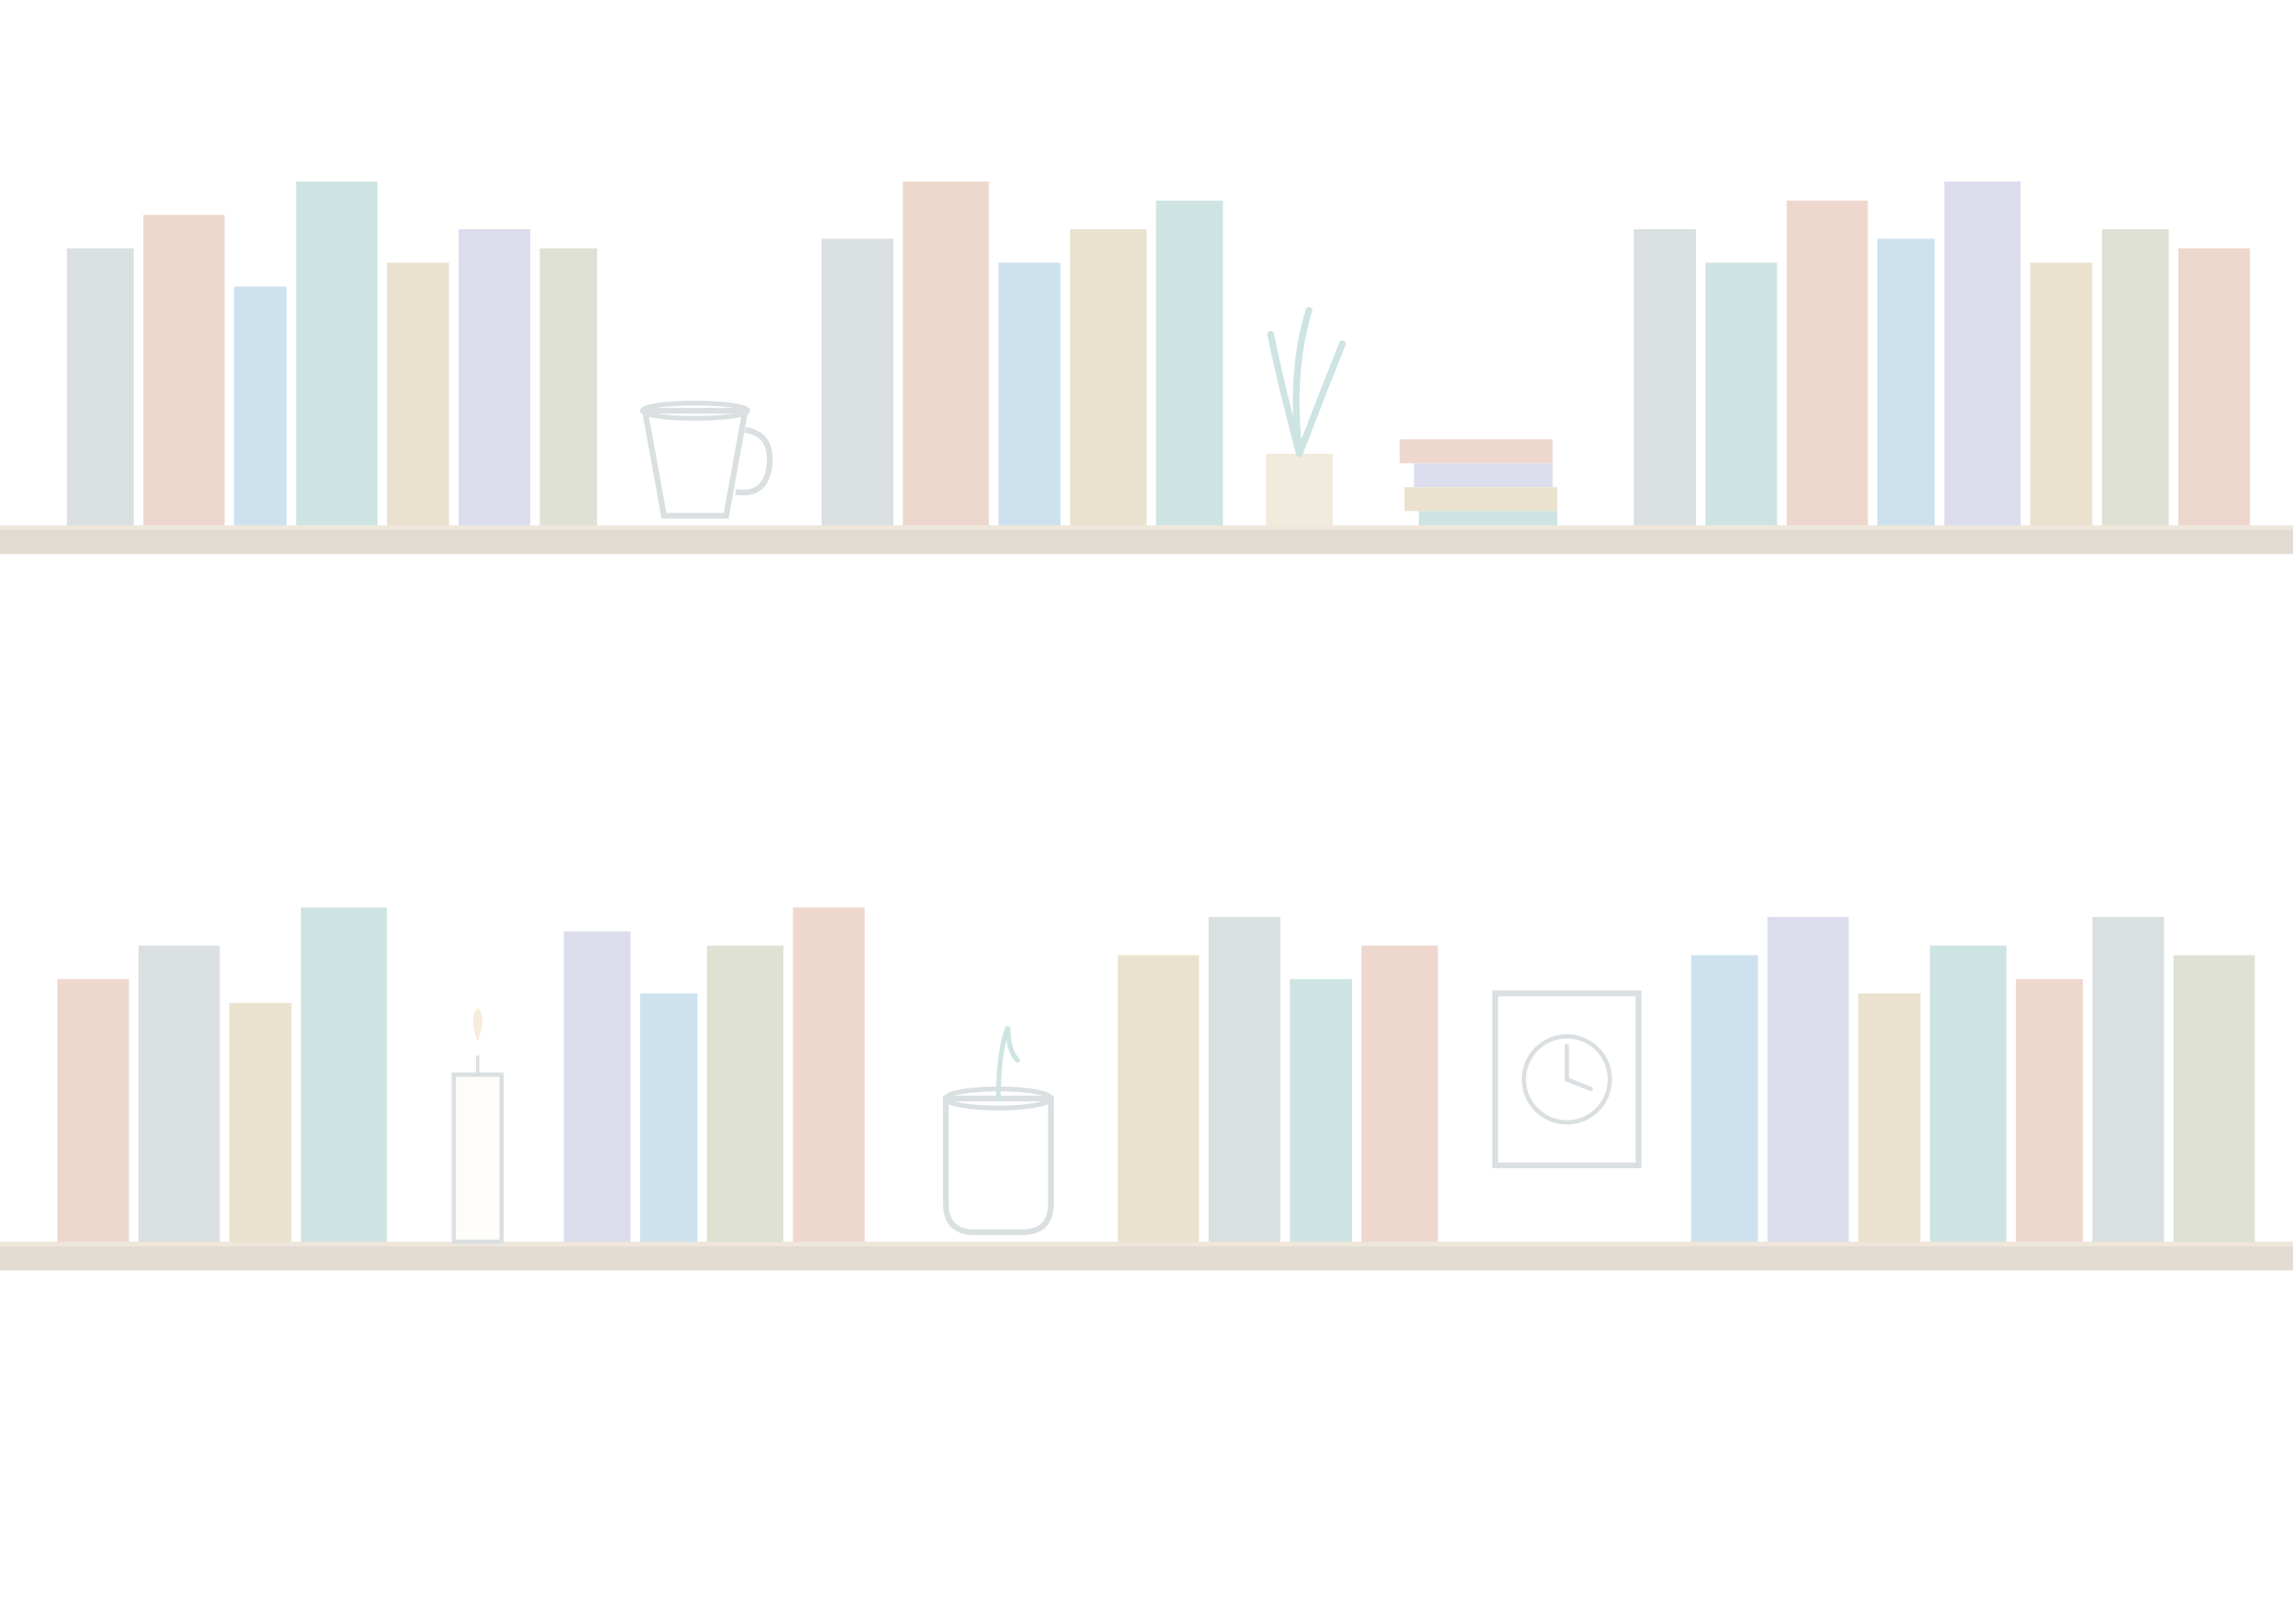
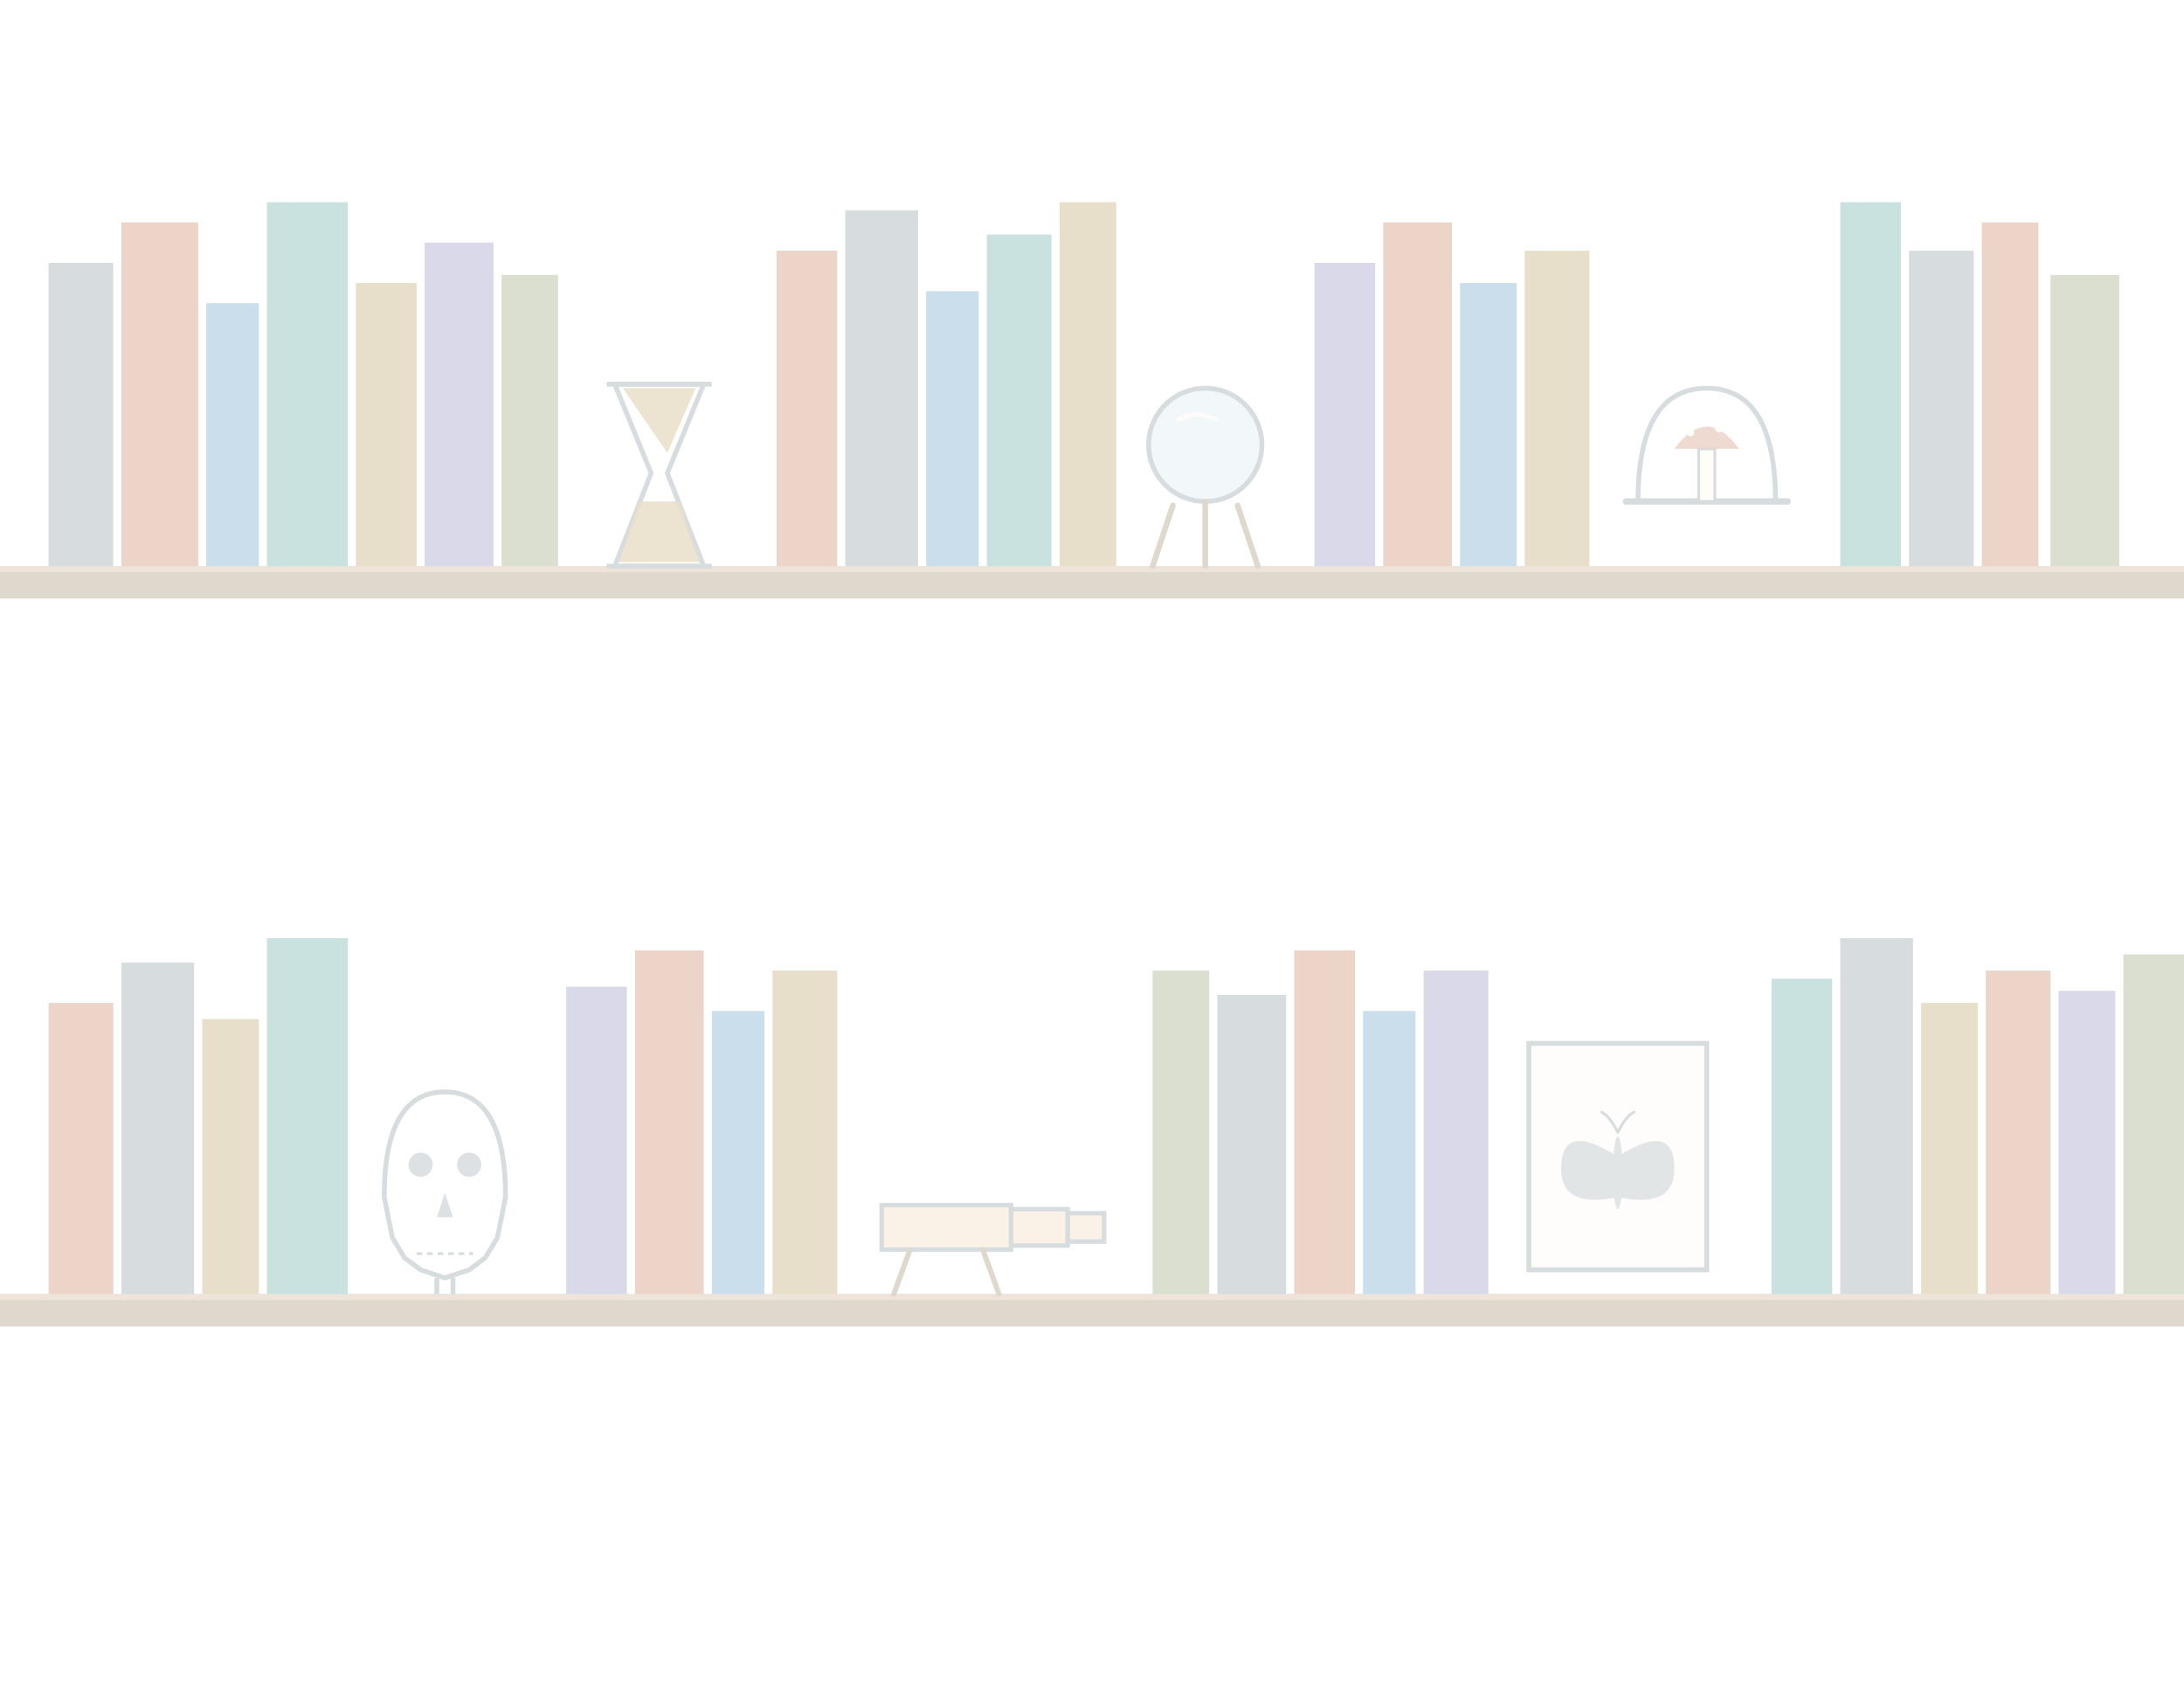
- <svg xmlns="http://www.w3.org/2000/svg" width="480" height="340" viewBox="0 0 480 340">
-   <g opacity="0.22">
-     <rect x="0" y="110" width="480" height="6" fill="#7A5A30" />
-     <rect x="0" y="110" width="480" height="1" fill="#B89060" />
-     <rect x="14" y="52" width="14" height="58" fill="#586E75" />
-     <rect x="30" y="45" width="17" height="65" fill="#B04A1D" />
-     <rect x="49" y="60" width="11" height="50" fill="#2076B0" />
-     <rect x="62" y="38" width="17" height="72" fill="#1F857D" />
-     <rect x="81" y="55" width="13" height="55" fill="#A07A20" />
-     <rect x="96" y="48" width="15" height="62" fill="#5F62A8" />
-     <rect x="113" y="52" width="12" height="58" fill="#6A7838" />
-     <path d="M 135 86 L 156 86 L 152 108 L 139 108 Z" fill="none" stroke="#586E75" stroke-width="1.2" />
-     <path d="M 156 90 q 6 1 5 8 q -1 6 -7 5" fill="none" stroke="#586E75" stroke-width="1.2" />
-     <ellipse cx="145.5" cy="86" rx="11" ry="1.6" fill="none" stroke="#586E75" stroke-width="1" />
-     <rect x="172" y="50" width="15" height="60" fill="#586E75" />
-     <rect x="189" y="38" width="18" height="72" fill="#B04A1D" />
-     <rect x="209" y="55" width="13" height="55" fill="#2076B0" />
-     <rect x="224" y="48" width="16" height="62" fill="#A07A20" />
-     <rect x="242" y="42" width="14" height="68" fill="#1F857D" />
-     <rect x="265" y="95" width="14" height="15" fill="#A07A20" opacity="0.7" />
-     <path d="M 272 95 Q 268 80 266 70 M 272 95 Q 277 82 281 72 M 272 95 Q 270 78 274 65" stroke="#1F857D" stroke-width="1.4" fill="none" stroke-linecap="round" />
-     <rect x="293" y="92" width="32" height="5" fill="#B04A1D" />
-     <rect x="296" y="97" width="29" height="5" fill="#5F62A8" />
-     <rect x="294" y="102" width="32" height="5" fill="#A07A20" />
-     <rect x="297" y="107" width="29" height="3" fill="#1F857D" />
-     <rect x="342" y="48" width="13" height="62" fill="#586E75" />
-     <rect x="357" y="55" width="15" height="55" fill="#1F857D" />
-     <rect x="374" y="42" width="17" height="68" fill="#B04A1D" />
-     <rect x="393" y="50" width="12" height="60" fill="#2076B0" />
-     <rect x="407" y="38" width="16" height="72" fill="#5F62A8" />
-     <rect x="425" y="55" width="13" height="55" fill="#A07A20" />
-     <rect x="440" y="48" width="14" height="62" fill="#6A7838" />
-     <rect x="456" y="52" width="15" height="58" fill="#B04A1D" />
-     <rect x="0" y="260" width="480" height="6" fill="#7A5A30" />
-     <rect x="0" y="260" width="480" height="1" fill="#B89060" />
-     <rect x="12" y="205" width="15" height="55" fill="#B04A1D" />
-     <rect x="29" y="198" width="17" height="62" fill="#586E75" />
-     <rect x="48" y="210" width="13" height="50" fill="#A07A20" />
-     <rect x="63" y="190" width="18" height="70" fill="#1F857D" />
-     <rect x="95" y="225" width="10" height="35" fill="#FDF6E3" stroke="#586E75" stroke-width="0.9" />
-     <path d="M 100 218 Q 98 213 100 211 Q 102 213 100 218 Z" fill="#D89A40" opacity="0.85" />
-     <line x1="100" y1="225" x2="100" y2="221" stroke="#586E75" stroke-width="0.7" />
-     <rect x="118" y="195" width="14" height="65" fill="#5F62A8" />
-     <rect x="134" y="208" width="12" height="52" fill="#2076B0" />
-     <rect x="148" y="198" width="16" height="62" fill="#6A7838" />
-     <rect x="166" y="190" width="15" height="70" fill="#B04A1D" />
-     <path d="M 198 230 L 198 252 Q 198 258 204 258 L 214 258 Q 220 258 220 252 L 220 230 Z" fill="none" stroke="#586E75" stroke-width="1.2" />
-     <ellipse cx="209" cy="230" rx="11" ry="2" fill="none" stroke="#586E75" stroke-width="1" />
-     <path d="M 209 230 Q 209 220 211 215 Q 211 220 213 222" stroke="#1F857D" stroke-width="1" fill="none" stroke-linecap="round" />
-     <rect x="234" y="200" width="17" height="60" fill="#A07A20" />
-     <rect x="253" y="192" width="15" height="68" fill="#586E75" />
-     <rect x="270" y="205" width="13" height="55" fill="#1F857D" />
-     <rect x="285" y="198" width="16" height="62" fill="#B04A1D" />
-     <rect x="313" y="208" width="30" height="36" fill="none" stroke="#586E75" stroke-width="1.2" />
-     <circle cx="328" cy="226" r="9" fill="none" stroke="#586E75" stroke-width="0.9" />
-     <line x1="328" y1="226" x2="328" y2="219" stroke="#586E75" stroke-width="0.9" stroke-linecap="round" />
-     <line x1="328" y1="226" x2="333" y2="228" stroke="#586E75" stroke-width="0.9" stroke-linecap="round" />
-     <rect x="354" y="200" width="14" height="60" fill="#2076B0" />
-     <rect x="370" y="192" width="17" height="68" fill="#5F62A8" />
-     <rect x="389" y="208" width="13" height="52" fill="#A07A20" />
-     <rect x="404" y="198" width="16" height="62" fill="#1F857D" />
-     <rect x="422" y="205" width="14" height="55" fill="#B04A1D" />
-     <rect x="438" y="192" width="15" height="68" fill="#586E75" />
-     <rect x="455" y="200" width="17" height="60" fill="#6A7838" />
+ <svg xmlns="http://www.w3.org/2000/svg" width="540" height="420" viewBox="0 0 540 420">
+   <g opacity="0.24">
+     <rect x="0" y="140" width="540" height="8" fill="#7A5A30" />
+     <rect x="0" y="140" width="540" height="1.5" fill="#B89060" />
+     <rect x="12" y="65" width="16" height="75" fill="#586E75" />
+     <rect x="30" y="55" width="19" height="85" fill="#B04A1D" />
+     <rect x="51" y="75" width="13" height="65" fill="#2076B0" />
+     <rect x="66" y="50" width="20" height="90" fill="#1F857D" />
+     <rect x="88" y="70" width="15" height="70" fill="#A07A20" />
+     <rect x="105" y="60" width="17" height="80" fill="#5F62A8" />
+     <rect x="124" y="68" width="14" height="72" fill="#6A7838" />
+     <g stroke="#586E75" stroke-width="1.2" fill="none">
+       <line x1="150" y1="95" x2="176" y2="95" />
+       <line x1="150" y1="140" x2="176" y2="140" />
+       <path d="M 152 95 L 174 95 L 165 117 L 174 140 L 152 140 L 161 117 Z" />
+     </g>
+     <path d="M 154 96 L 172 96 L 165 112 Z" fill="#A07A20" opacity="0.85" stroke="none" />
+     <path d="M 162 124 L 168 124 L 173 139 L 153 139 L 158 124 Z" fill="#A07A20" opacity="0.85" stroke="none" />
+     <rect x="192" y="62" width="15" height="78" fill="#B04A1D" />
+     <rect x="209" y="52" width="18" height="88" fill="#586E75" />
+     <rect x="229" y="72" width="13" height="68" fill="#2076B0" />
+     <rect x="244" y="58" width="16" height="82" fill="#1F857D" />
+     <rect x="262" y="50" width="14" height="90" fill="#A07A20" />
+     <circle cx="298" cy="110" r="14" fill="#8FB8D6" fill-opacity="0.45" stroke="#586E75" stroke-width="1.2" />
+     <path d="M 291 104 Q 296 101 301 104" stroke="#FDF6E3" stroke-width="1.1" fill="none" opacity="0.9" />
+     <line x1="290" y1="125" x2="285" y2="140" stroke="#7A5A30" stroke-width="1.4" stroke-linecap="round" />
+     <line x1="306" y1="125" x2="311" y2="140" stroke="#7A5A30" stroke-width="1.4" stroke-linecap="round" />
+     <line x1="298" y1="124" x2="298" y2="140" stroke="#7A5A30" stroke-width="1.4" stroke-linecap="round" />
+     <rect x="325" y="65" width="15" height="75" fill="#5F62A8" />
+     <rect x="342" y="55" width="17" height="85" fill="#B04A1D" />
+     <rect x="361" y="70" width="14" height="70" fill="#2076B0" />
+     <rect x="377" y="62" width="16" height="78" fill="#A07A20" />
+     <path d="M 405 124 Q 405 96 422 96 Q 439 96 439 124" fill="none" stroke="#586E75" stroke-width="1.2" />
+     <line x1="402" y1="124" x2="442" y2="124" stroke="#586E75" stroke-width="1.6" stroke-linecap="round" />
+     <rect x="420" y="111" width="4" height="13" fill="#FDF6E3" stroke="#586E75" stroke-width="0.7" />
+     <path d="M 414 111 Q 422 100 430 111 Z" fill="#B04A1D" fill-opacity="0.85" />
+     <circle cx="418" cy="107" r="0.9" fill="#FDF6E3" />
+     <circle cx="425" cy="106" r="0.9" fill="#FDF6E3" />
+     <rect x="455" y="50" width="15" height="90" fill="#1F857D" />
+     <rect x="472" y="62" width="16" height="78" fill="#586E75" />
+     <rect x="490" y="55" width="14" height="85" fill="#B04A1D" />
+     <rect x="507" y="68" width="17" height="72" fill="#6A7838" />
+     <rect x="0" y="320" width="540" height="8" fill="#7A5A30" />
+     <rect x="0" y="320" width="540" height="1.5" fill="#B89060" />
+     <rect x="12" y="248" width="16" height="72" fill="#B04A1D" />
+     <rect x="30" y="238" width="18" height="82" fill="#586E75" />
+     <rect x="50" y="252" width="14" height="68" fill="#A07A20" />
+     <rect x="66" y="232" width="20" height="88" fill="#1F857D" />
+     <g fill="none" stroke="#586E75" stroke-width="1.2">
+       <path d="M 95 296 Q 95 270 110 270 Q 125 270 125 296 L 123 306 L 120 311 L 116 314 L 110 316 L 104 314 L 100 311 L 97 306 Z" />
+       <path d="M 108 316 L 108 320 M 112 316 L 112 320" />
+     </g>
+     <circle cx="104" cy="288" r="3" fill="#586E75" opacity="0.85" />
+     <circle cx="116" cy="288" r="3" fill="#586E75" opacity="0.85" />
+     <path d="M 110 295 L 108 301 L 112 301 Z" fill="#586E75" opacity="0.85" />
+     <line x1="103" y1="310" x2="117" y2="310" stroke="#586E75" stroke-width="0.7" stroke-dasharray="1.4 1.2" />
+     <rect x="140" y="244" width="15" height="76" fill="#5F62A8" />
+     <rect x="157" y="235" width="17" height="85" fill="#B04A1D" />
+     <rect x="176" y="250" width="13" height="70" fill="#2076B0" />
+     <rect x="191" y="240" width="16" height="80" fill="#A07A20" />
+     <g stroke="#586E75" stroke-width="1.1" fill="#D89A40" fill-opacity="0.55">
+       <rect x="218" y="298" width="32" height="11" />
+       <rect x="250" y="299" width="14" height="9" />
+       <rect x="264" y="300" width="9" height="7" />
+     </g>
+     <line x1="225" y1="309" x2="221" y2="320" stroke="#7A5A30" stroke-width="1.3" stroke-linecap="round" />
+     <line x1="243" y1="309" x2="247" y2="320" stroke="#7A5A30" stroke-width="1.3" stroke-linecap="round" />
+     <rect x="285" y="240" width="14" height="80" fill="#6A7838" />
+     <rect x="301" y="246" width="17" height="74" fill="#586E75" />
+     <rect x="320" y="235" width="15" height="85" fill="#B04A1D" />
+     <rect x="337" y="250" width="13" height="70" fill="#2076B0" />
+     <rect x="352" y="240" width="16" height="80" fill="#5F62A8" />
+     <rect x="378" y="258" width="44" height="56" fill="#FDF6E3" fill-opacity="0.5" stroke="#586E75" stroke-width="1.2" />
+     <g fill="#586E75" opacity="0.75">
+       <path d="M 400 286 Q 386 277 386 289 Q 386 299 400 296 Z" />
+       <path d="M 400 286 Q 414 277 414 289 Q 414 299 400 296 Z" />
+       <ellipse cx="400" cy="290" rx="1.2" ry="9" />
+     </g>
+     <path d="M 400 280 Q 398 276 396 275 M 400 280 Q 402 276 404 275" stroke="#586E75" stroke-width="0.7" fill="none" stroke-linecap="round" />
+     <rect x="438" y="242" width="15" height="78" fill="#1F857D" />
+     <rect x="455" y="232" width="18" height="88" fill="#586E75" />
+     <rect x="475" y="248" width="14" height="72" fill="#A07A20" />
+     <rect x="491" y="240" width="16" height="80" fill="#B04A1D" />
+     <rect x="509" y="245" width="14" height="75" fill="#5F62A8" />
+     <rect x="525" y="236" width="15" height="84" fill="#6A7838" />
  </g>
</svg>
